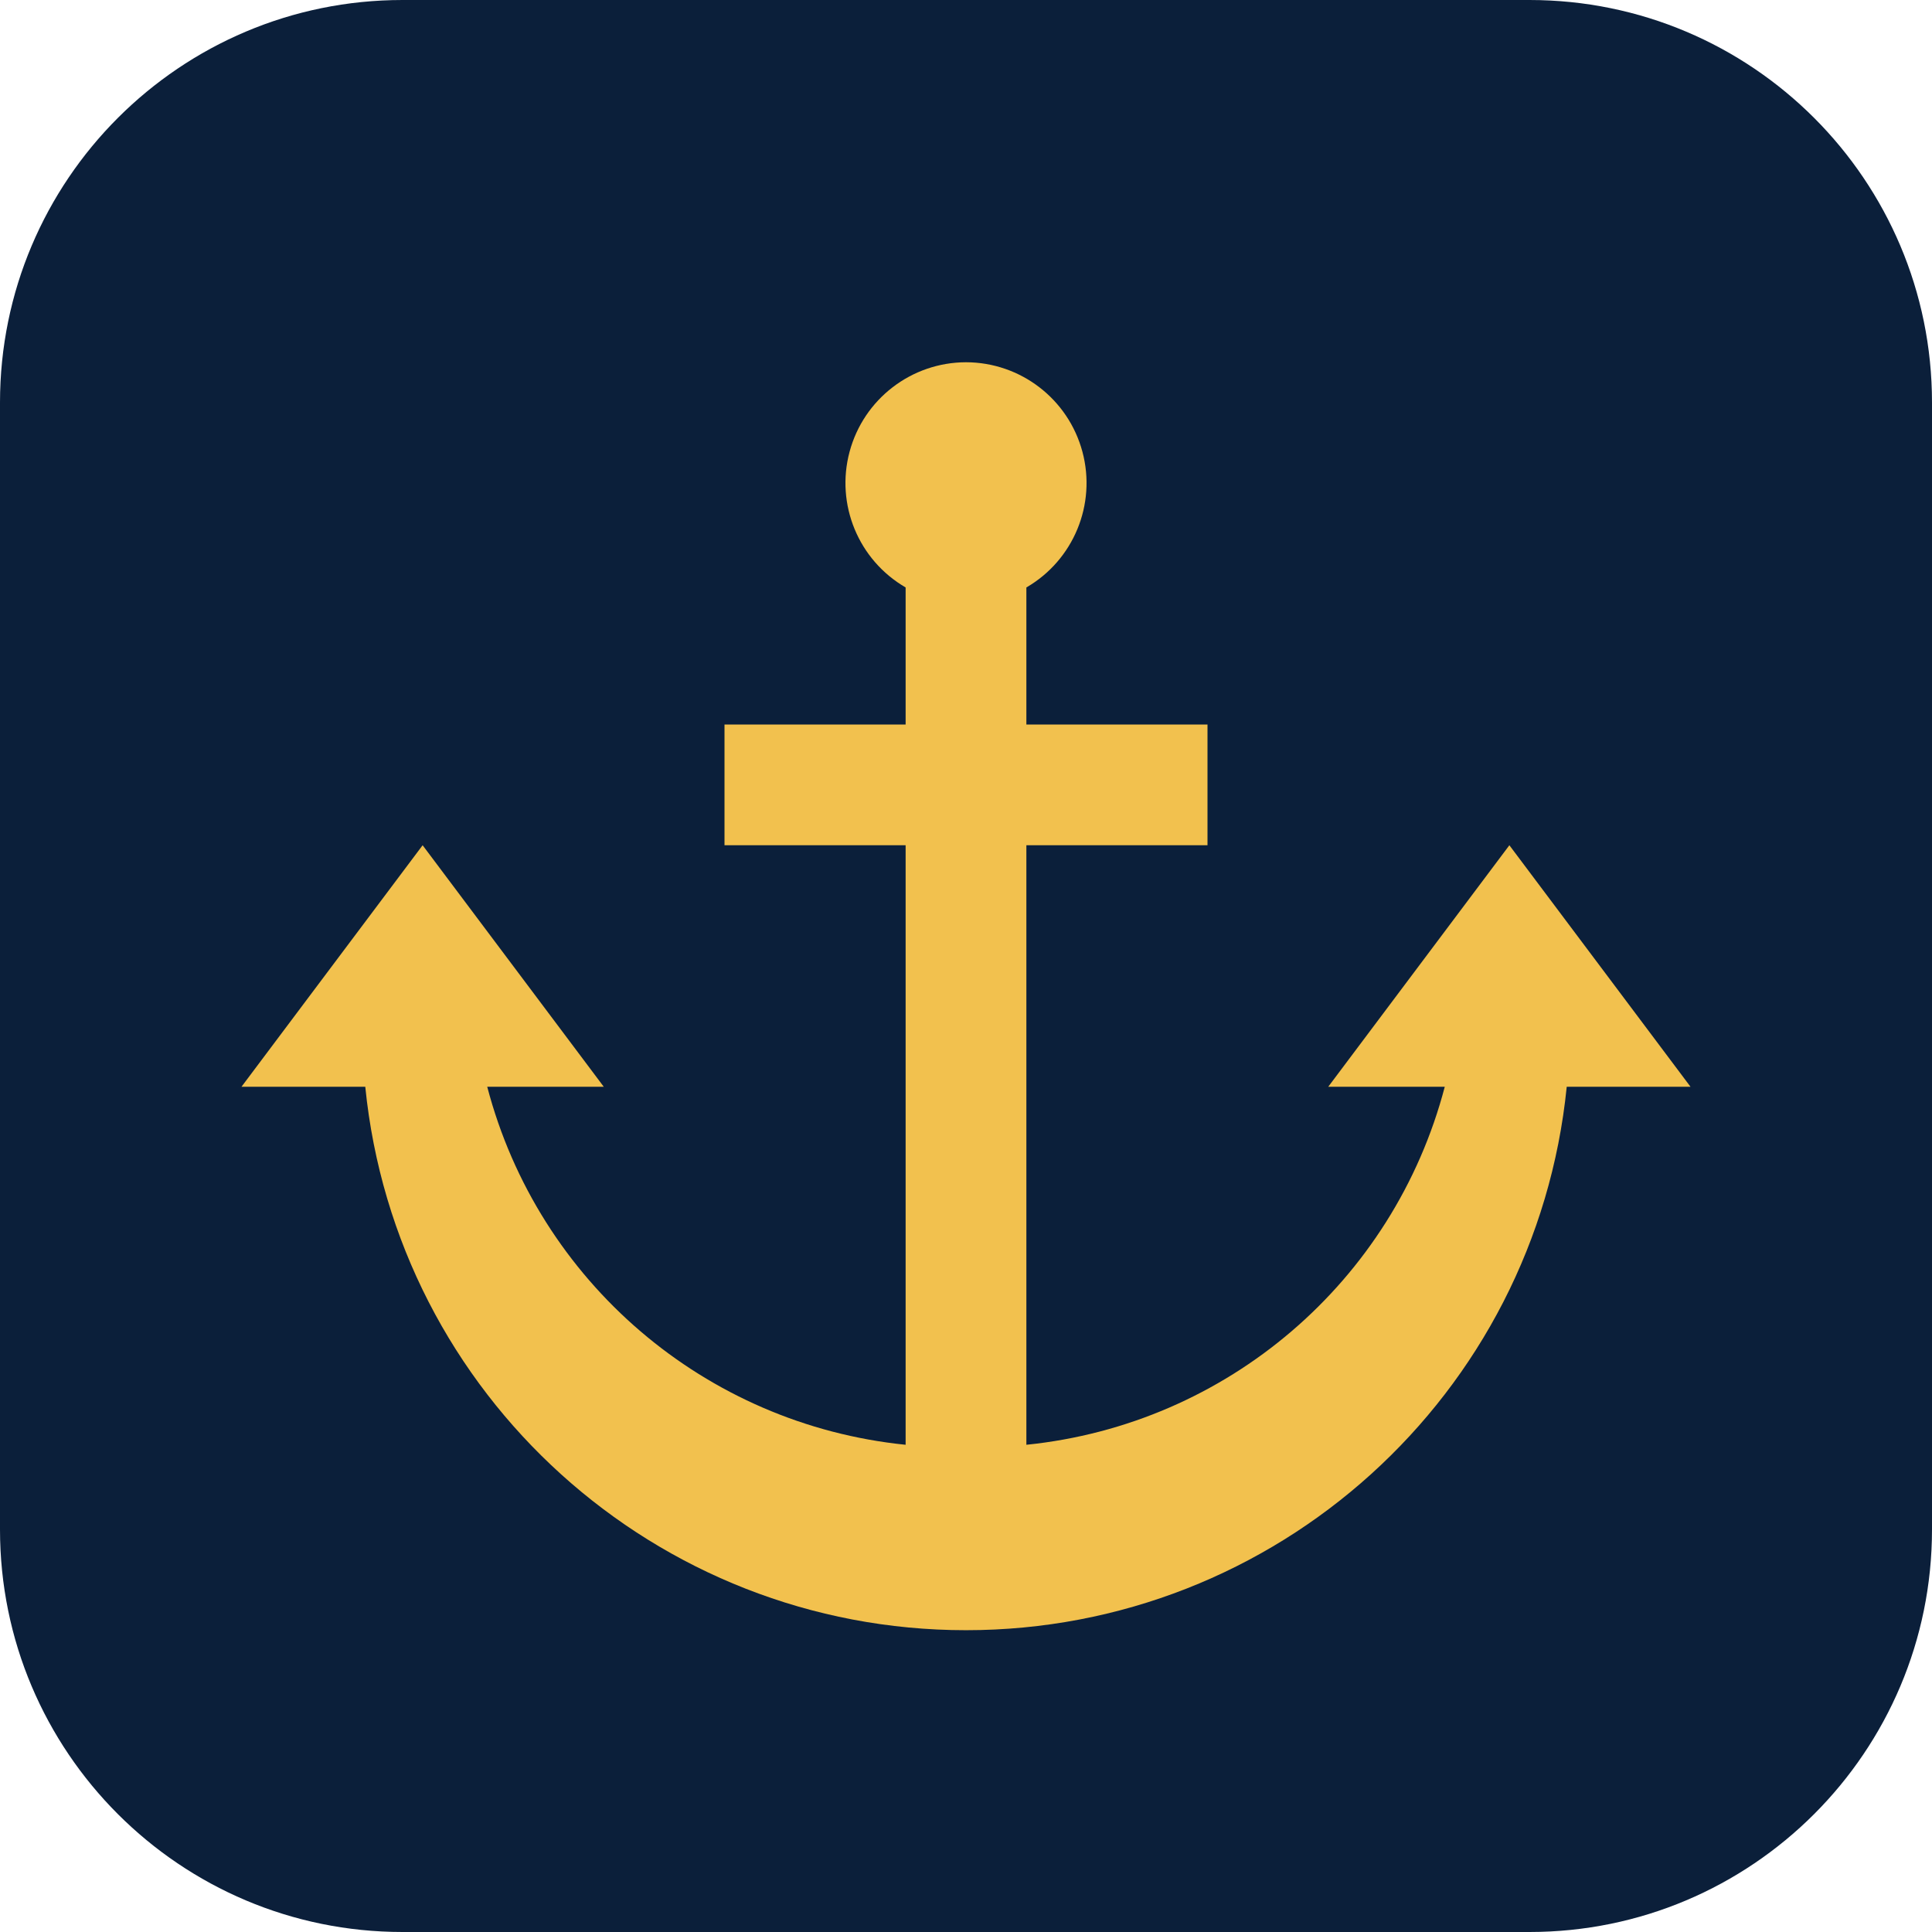
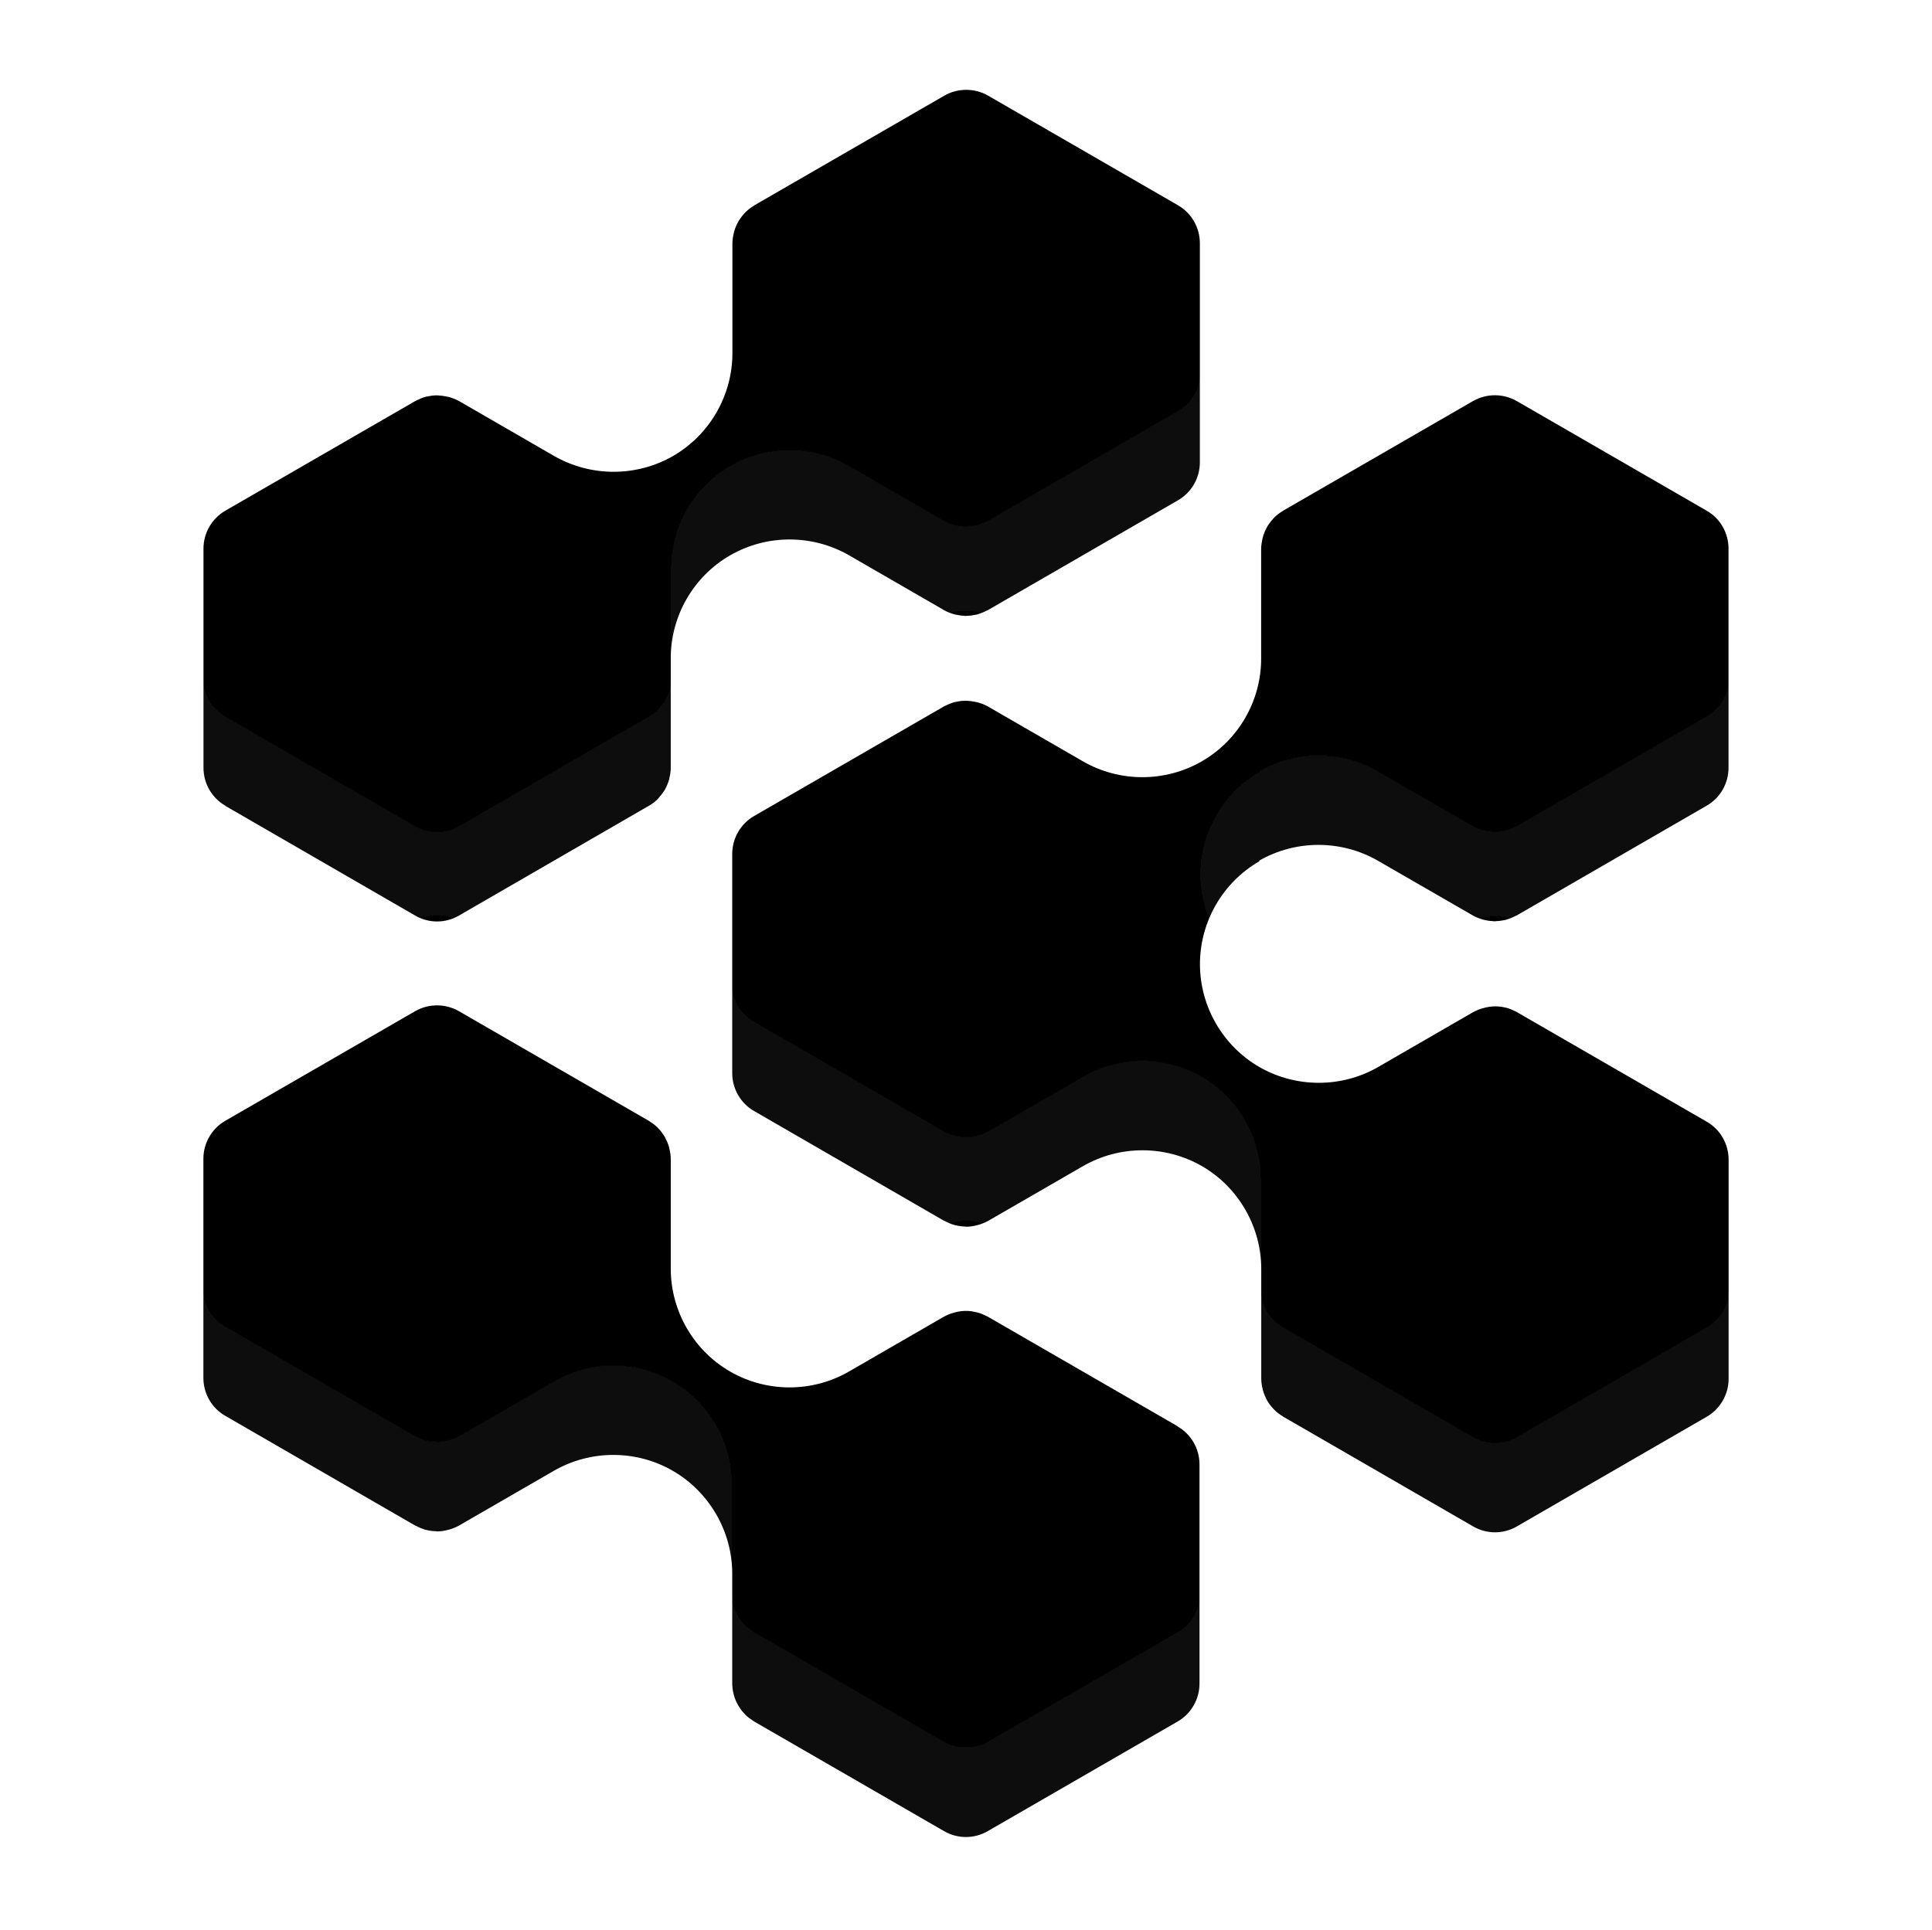
- <svg xmlns="http://www.w3.org/2000/svg" viewBox="0 0 24 24">
-   <rect width="24" height="24" rx="5" fill="#0b1f3a" />
-   <path transform="translate(3 3) scale(.75)" d="M12 2a2 2 0 0 1 1 3.73V8h3v2h-3v9.93A8 8 0 0 0 19.93 14H18l3-4 3 4h-2.05A10 10 0 0 1 2.05 14H0l3-4 3 4H4.07A8 8 0 0 0 11 19.93V10H8V8h3V5.73A2 2 0 0 1 12 2Z" fill="#f2c14e" />
+ <svg xmlns="http://www.w3.org/2000/svg" viewBox="-0.748 -0.722 21.496 21.477" fill="none" role="img" aria-label="Cognition">
+   <g filter="url(#cognition-logomark-inner-shadow)">
+     <path d="M13.26 8.857C13.669 8.622 14.174 8.622 14.583 8.857L15.639 9.466C15.672 9.485 15.709 9.5 15.746 9.51C15.753 9.513 15.761 9.515 15.769 9.516C15.806 9.525 15.843 9.529 15.88 9.531H15.885C15.89 9.531 15.893 9.531 15.897 9.529C15.931 9.529 15.965 9.523 15.999 9.516C16.004 9.516 16.011 9.514 16.016 9.511C16.052 9.501 16.087 9.486 16.119 9.469C16.122 9.467 16.127 9.466 16.129 9.465L18.24 8.245C18.392 8.158 18.484 7.997 18.484 7.822V5.384C18.484 5.209 18.392 5.047 18.24 4.961L16.129 3.742C15.978 3.655 15.792 3.655 15.64 3.742L13.529 4.961C13.529 4.961 13.524 4.966 13.521 4.967C13.489 4.986 13.457 5.01 13.431 5.036C13.427 5.041 13.424 5.045 13.419 5.049C13.396 5.074 13.375 5.102 13.356 5.131C13.353 5.136 13.351 5.14 13.348 5.146C13.33 5.179 13.315 5.213 13.305 5.249C13.302 5.257 13.3 5.264 13.299 5.273C13.291 5.309 13.284 5.347 13.284 5.387V6.607C13.284 7.077 13.032 7.516 12.623 7.751C12.215 7.986 11.709 7.986 11.301 7.751L10.245 7.141C10.211 7.122 10.175 7.107 10.137 7.097C10.13 7.094 10.123 7.093 10.114 7.091C10.077 7.083 10.04 7.078 10.004 7.077H9.988C9.952 7.077 9.919 7.082 9.885 7.09C9.879 7.09 9.873 7.091 9.869 7.093C9.832 7.103 9.799 7.118 9.764 7.135C9.761 7.137 9.757 7.138 9.754 7.14L7.643 8.359C7.492 8.446 7.399 8.607 7.399 8.782V11.221C7.399 11.395 7.492 11.557 7.643 11.643L9.754 12.863C9.754 12.863 9.761 12.866 9.764 12.867C9.798 12.885 9.832 12.9 9.869 12.91C9.875 12.912 9.881 12.913 9.887 12.915C9.92 12.922 9.954 12.927 9.988 12.928C9.992 12.928 9.995 12.93 10 12.93H10.005C10.042 12.93 10.079 12.924 10.116 12.915C10.123 12.913 10.131 12.91 10.139 12.909C10.176 12.899 10.211 12.884 10.247 12.865L11.303 12.255C11.711 12.021 12.216 12.021 12.624 12.255C13.031 12.49 13.285 12.93 13.285 13.4V14.619C13.285 14.659 13.291 14.697 13.3 14.734C13.302 14.741 13.303 14.75 13.306 14.757C13.316 14.793 13.331 14.827 13.348 14.86C13.351 14.865 13.354 14.869 13.357 14.875C13.375 14.904 13.396 14.932 13.421 14.957C13.425 14.962 13.428 14.966 13.433 14.97C13.459 14.997 13.49 15.019 13.523 15.039C13.525 15.041 13.528 15.044 13.531 15.045L15.642 16.265C15.717 16.309 15.802 16.331 15.886 16.331C15.97 16.331 16.055 16.309 16.13 16.265L18.241 15.045C18.392 14.958 18.485 14.797 18.485 14.622V12.184C18.485 12.009 18.392 11.847 18.241 11.761L16.13 10.542C16.13 10.542 16.123 10.539 16.12 10.537C16.086 10.519 16.052 10.505 16.016 10.494C16.01 10.493 16.005 10.493 16 10.491C15.966 10.483 15.931 10.478 15.897 10.478H15.881C15.844 10.478 15.808 10.484 15.771 10.493C15.763 10.495 15.756 10.498 15.749 10.499C15.712 10.509 15.677 10.524 15.641 10.543L14.585 11.153C14.179 11.387 13.672 11.387 13.264 11.153C12.857 10.918 12.603 10.478 12.603 10.008C12.603 9.538 12.855 9.099 13.264 8.863L13.262 8.858L13.26 8.857Z" fill="#000" />
+     <path d="M1.76 8.247L3.871 9.467C3.945 9.511 4.031 9.533 4.115 9.533C4.199 9.533 4.284 9.511 4.359 9.467L6.469 8.247C6.469 8.247 6.475 8.243 6.478 8.242C6.511 8.223 6.541 8.199 6.568 8.173C6.572 8.168 6.575 8.164 6.58 8.159C6.603 8.134 6.624 8.106 6.643 8.077C6.646 8.073 6.649 8.069 6.652 8.062C6.669 8.03 6.684 7.996 6.695 7.959C6.697 7.952 6.699 7.945 6.7 7.936C6.709 7.899 6.715 7.861 6.715 7.822V6.602C6.715 6.132 6.968 5.693 7.376 5.458C7.785 5.223 8.29 5.223 8.699 5.458L9.755 6.068C9.788 6.087 9.825 6.102 9.862 6.112C9.869 6.115 9.877 6.117 9.885 6.118C9.922 6.126 9.957 6.131 9.996 6.133H10.001C10.006 6.133 10.009 6.131 10.013 6.131C10.047 6.131 10.081 6.125 10.115 6.118C10.12 6.118 10.127 6.116 10.132 6.113C10.169 6.103 10.203 6.088 10.237 6.07C10.24 6.069 10.244 6.067 10.247 6.066L12.358 4.846C12.509 4.759 12.602 4.598 12.602 4.423V1.985C12.602 1.81 12.509 1.649 12.358 1.562L10.247 0.343C10.096 0.256 9.909 0.256 9.758 0.343L7.647 1.562C7.647 1.562 7.641 1.567 7.639 1.568C7.607 1.587 7.576 1.611 7.549 1.637C7.544 1.642 7.541 1.646 7.537 1.65C7.513 1.675 7.493 1.703 7.473 1.733C7.471 1.737 7.468 1.741 7.465 1.747C7.447 1.78 7.432 1.814 7.422 1.85C7.419 1.858 7.417 1.865 7.416 1.874C7.407 1.91 7.401 1.949 7.401 1.989V3.208C7.401 3.678 7.149 4.117 6.74 4.353C6.333 4.587 5.827 4.587 5.418 4.353L4.362 3.743C4.328 3.724 4.292 3.709 4.255 3.699C4.247 3.696 4.24 3.694 4.231 3.693C4.195 3.685 4.157 3.68 4.121 3.678H4.105C4.069 3.678 4.036 3.684 4.002 3.691C3.996 3.691 3.99 3.693 3.986 3.694C3.949 3.705 3.916 3.719 3.881 3.737C3.879 3.739 3.874 3.74 3.871 3.742L1.76 4.961C1.609 5.048 1.516 5.209 1.516 5.384V7.822C1.516 7.997 1.609 8.159 1.76 8.245V8.248L1.76 8.247Z" fill="#000" />
+     <path d="M12.355 15.151L10.244 13.932C10.244 13.932 10.237 13.929 10.234 13.927C10.2 13.91 10.167 13.895 10.129 13.885C10.124 13.883 10.117 13.882 10.112 13.881C10.078 13.873 10.044 13.867 10.009 13.867H9.993C9.956 13.867 9.919 13.873 9.883 13.882C9.875 13.884 9.868 13.887 9.86 13.888C9.824 13.898 9.788 13.913 9.753 13.932L8.697 14.542C8.29 14.777 7.783 14.777 7.376 14.542C6.968 14.307 6.715 13.867 6.715 13.397V12.178C6.715 12.138 6.709 12.1 6.7 12.063C6.699 12.055 6.697 12.047 6.695 12.039C6.684 12.004 6.669 11.969 6.652 11.937C6.649 11.932 6.646 11.928 6.643 11.922C6.625 11.893 6.605 11.865 6.58 11.839C6.575 11.835 6.572 11.831 6.568 11.826C6.542 11.8 6.511 11.778 6.479 11.757C6.476 11.755 6.473 11.753 6.47 11.751L4.359 10.532C4.208 10.445 4.021 10.445 3.87 10.532L1.759 11.751C1.608 11.838 1.515 11.999 1.515 12.174V14.613C1.515 14.787 1.608 14.949 1.759 15.035L3.87 16.255C3.87 16.255 3.877 16.258 3.88 16.259C3.914 16.277 3.948 16.291 3.983 16.302C3.989 16.303 3.995 16.305 4.001 16.306C4.035 16.314 4.067 16.318 4.102 16.319C4.107 16.319 4.111 16.321 4.114 16.321H4.12C4.156 16.321 4.193 16.315 4.228 16.306C4.236 16.304 4.244 16.301 4.252 16.3C4.288 16.29 4.324 16.275 4.359 16.256L5.415 15.646C5.824 15.411 6.329 15.411 6.737 15.646C7.144 15.881 7.399 16.321 7.399 16.791V18.01C7.399 18.05 7.404 18.088 7.413 18.125C7.415 18.133 7.416 18.141 7.419 18.149C7.429 18.184 7.444 18.219 7.462 18.251C7.465 18.256 7.468 18.26 7.471 18.266C7.488 18.295 7.509 18.323 7.534 18.349C7.539 18.353 7.541 18.357 7.545 18.362C7.572 18.388 7.603 18.41 7.635 18.431C7.638 18.433 7.641 18.435 7.644 18.437L9.755 19.656C9.83 19.7 9.915 19.722 9.999 19.722C10.083 19.722 10.168 19.7 10.243 19.656L12.354 18.437C12.505 18.35 12.598 18.189 12.598 18.014V15.575C12.598 15.401 12.505 15.239 12.354 15.153L12.355 15.151Z" fill="#000" />
+   </g>
+   <defs>
+     <filter id="cognition-logomark-inner-shadow" x="1.515" y="0.278" width="16.97" height="19.445" filterUnits="userSpaceOnUse" color-interpolation-filters="sRGB">
+       <feFlood flood-opacity="0" result="BackgroundImageFix" />
+       <feBlend mode="normal" in="SourceGraphic" in2="BackgroundImageFix" result="shape" />
+       <feColorMatrix in="SourceAlpha" type="matrix" values="0 0 0 0 0 0 0 0 0 0 0 0 0 0 0 0 0 0 127 0" result="hardAlpha" />
+       <feOffset dy="-1" />
+       <feComposite in2="hardAlpha" operator="arithmetic" k2="-1" k3="1" />
+       <feColorMatrix type="matrix" values="0 0 0 0 1 0 0 0 0 1 0 0 0 0 1 0 0 0 0.05 0" />
+       <feBlend mode="normal" in2="shape" result="effect1_innerShadow_4867_129" />
+     </filter>
+   </defs>
</svg>
